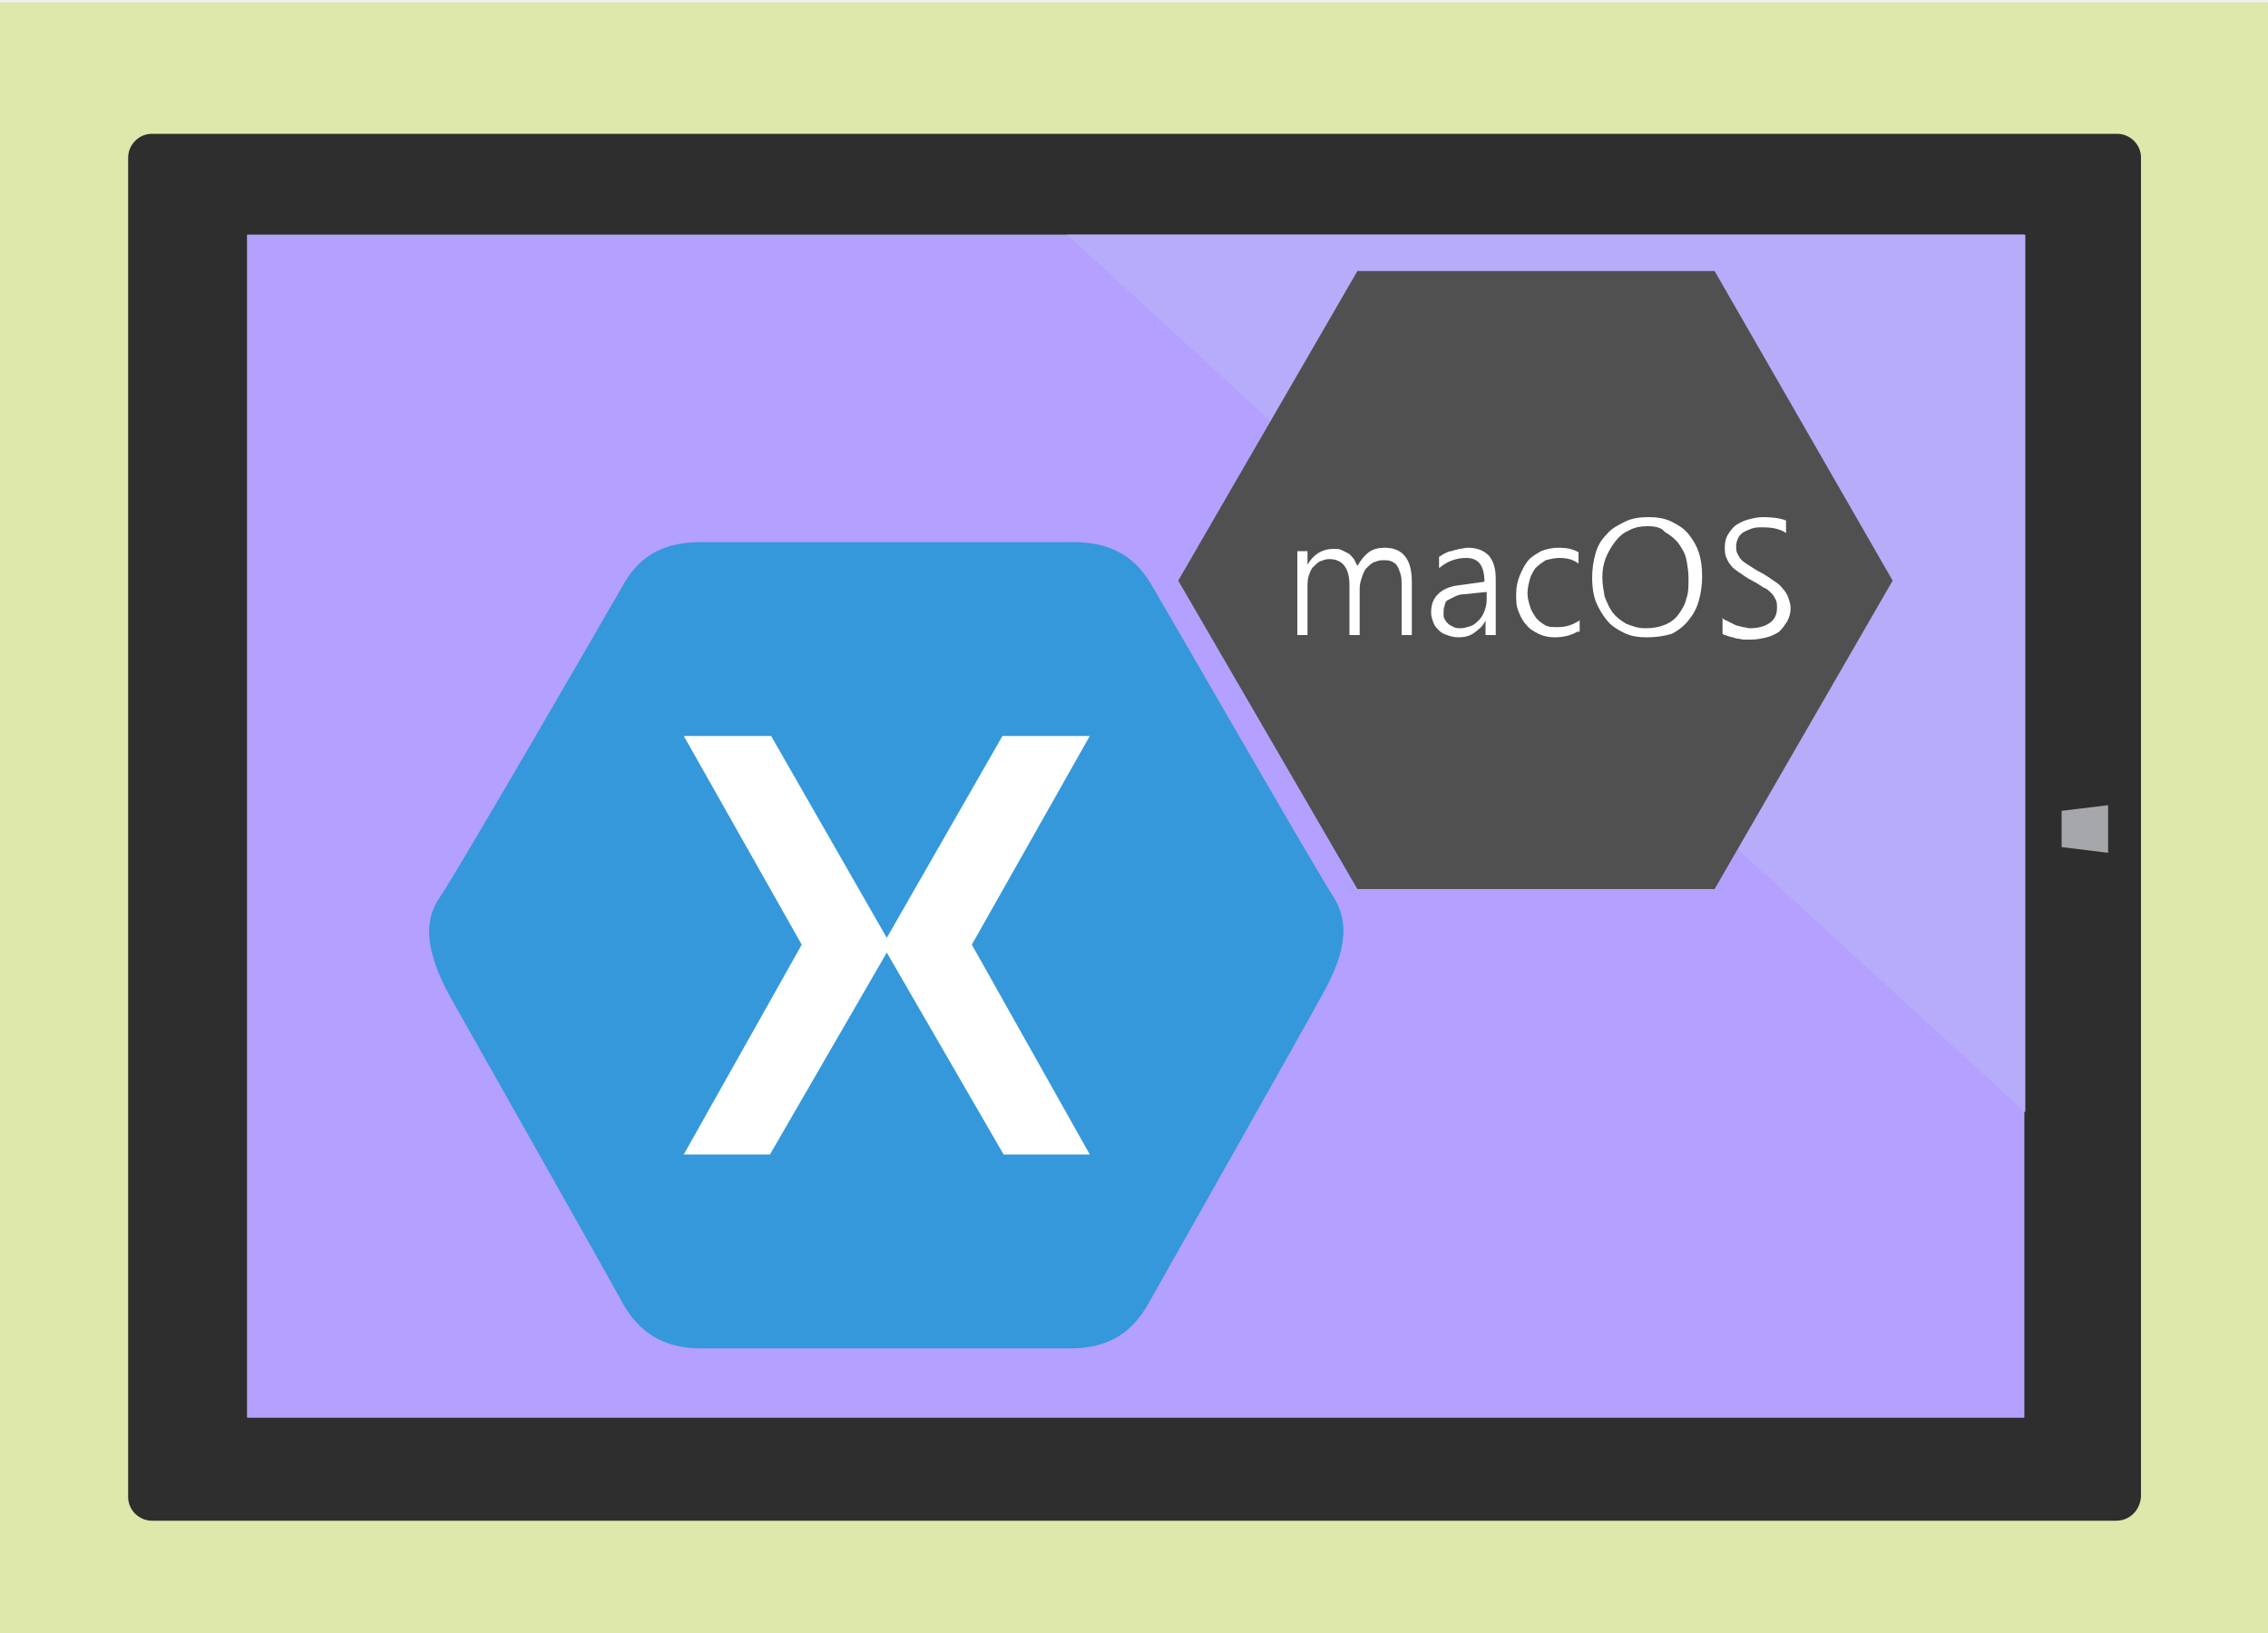
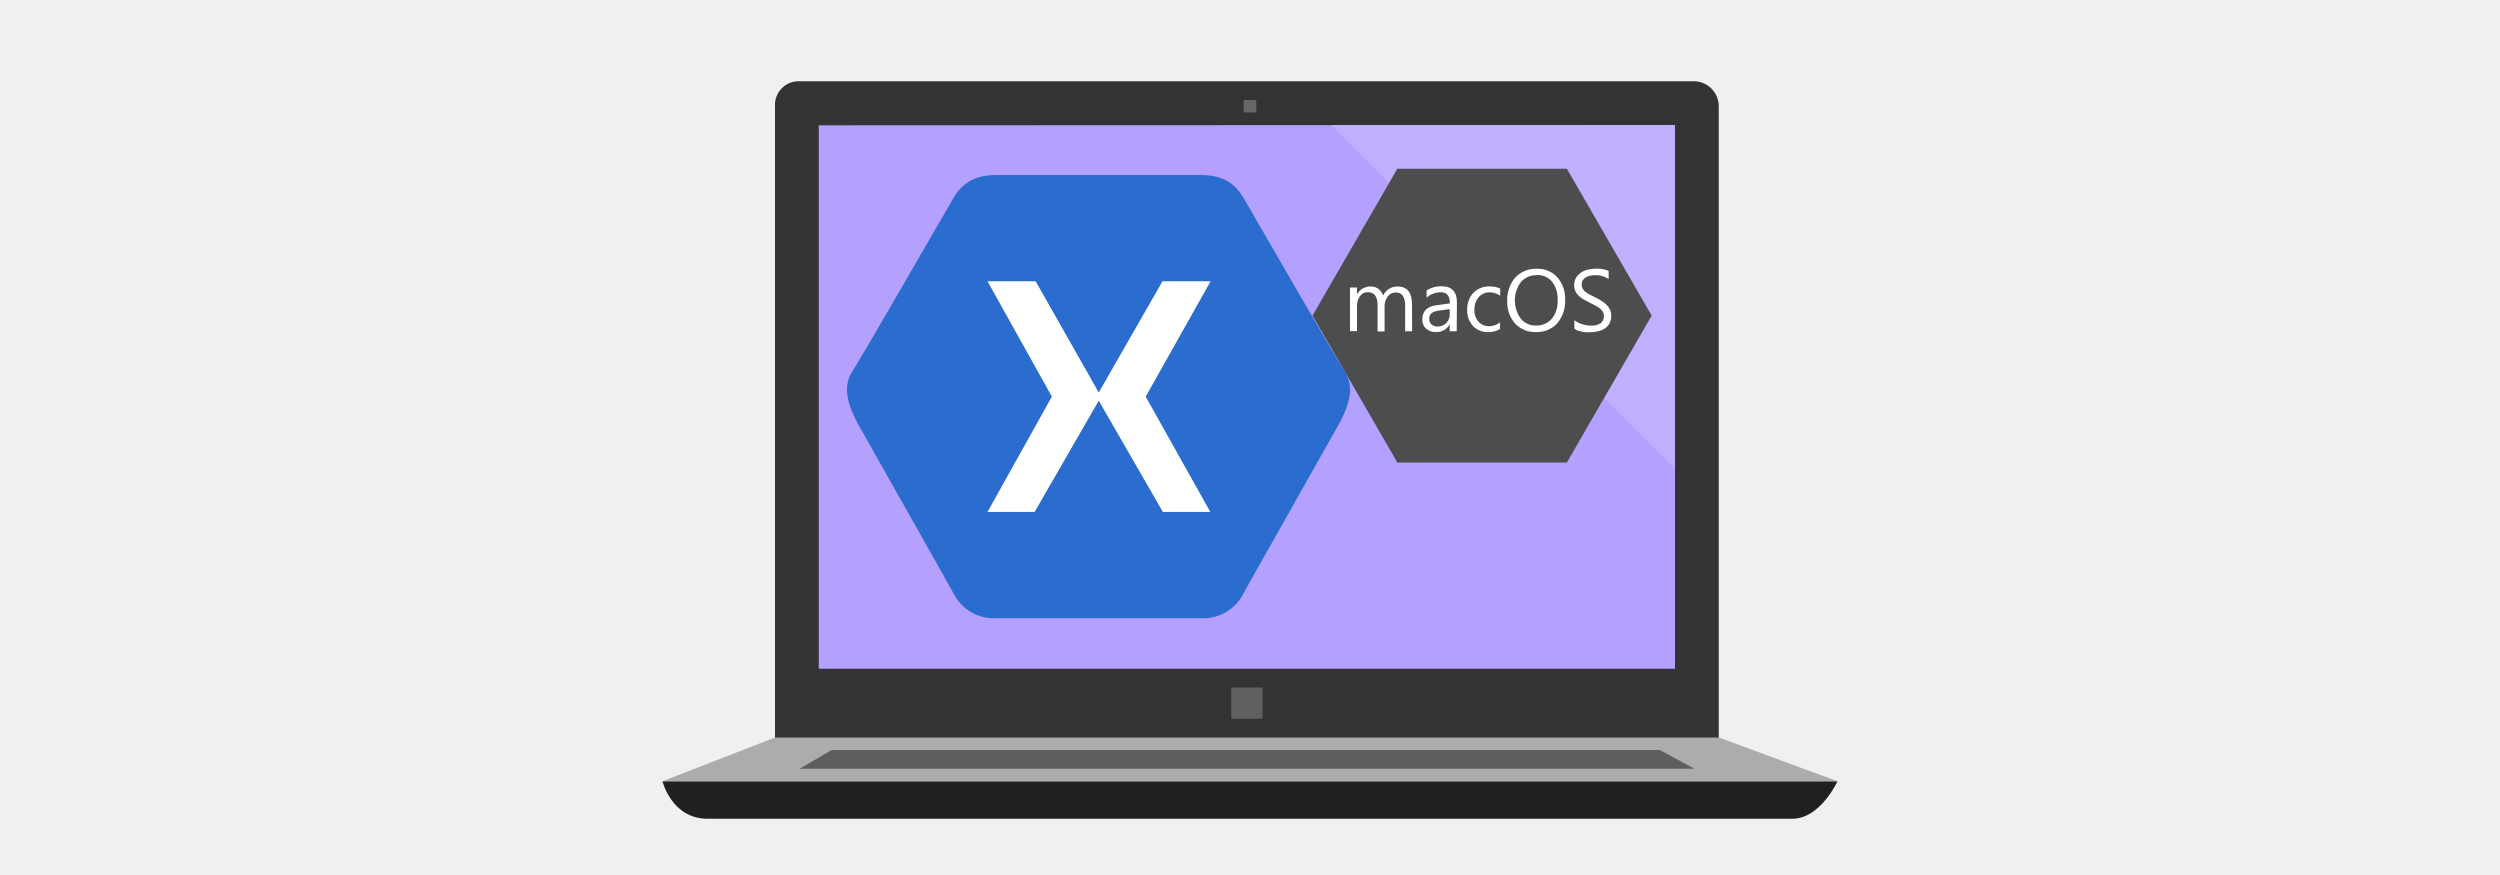
- <svg xmlns="http://www.w3.org/2000/svg" version="1.1" id="Layer_1" x="0px" y="0px" viewBox="0 0 200 144" style="enable-background:new 0 0 200 144;" xml:space="preserve">
-   <style type="text/css">
- 	.st0{opacity:0.3;fill:#BAD80A;enable-background:new    ;}
- 	.st1{fill:#FFFFFF;}
- 	.st2{fill:#2E2E2E;}
- 	.st3{fill:#A5A7AA;}
- 	.st4{fill:#B4A0FF;}
- 	.st5{fill:#B7ACF9;}
- 	.st6{fill:#3498DB;}
- 	.st7{fill:#505050;}
- </style>
-   <rect y="0.2" class="st0" width="200" height="144" />
-   <rect x="38" y="71.7" class="st1" width="49" height="54" />
-   <g>
-     <g>
-       <path class="st2" d="M186.6,134.1H13.4c-1.1,0-2.1-0.9-2.1-2.1V13.9c0-1.1,0.9-2.1,2.1-2.1h173.3c1.1,0,2.1,0.9,2.1,2.1v118.1    C188.7,133.2,187.8,134.1,186.6,134.1z" />
-       <rect x="21.8" y="20.7" class="st3" width="156.7" height="104.3" />
-       <rect x="21.8" y="20.7" class="st4" width="156.7" height="104.3" />
-       <polygon class="st3" points="181.8,74.7 185.9,75.2 185.9,71 181.8,71.5   " />
-       <polygon class="st5" points="178.6,98.1 178.6,20.7 94.1,20.7   " />
-     </g>
-     <g>
-       <g>
-         <rect x="56.7" y="60.6" class="st1" width="42.5" height="47.9" />
-         <path class="st6" d="M117.6,79.1c-1.4-2.1-14.5-24.9-16.1-27.6s-3.9-3.7-6.9-3.7c-0.8,0-2.4,0-4.6,0c-6,0-17.1,0-23.5,0     c-2.2,0-3.8,0-4.6,0c-3,0-5.3,0.9-6.9,3.7S40.2,77.1,38.8,79.1s-1.4,4.6,0.9,8.8c2.3,4.1,13.8,24.4,15.2,27c1.4,2.5,3.5,4,6.9,4     c0.8,0,2.6,0,4.9,0c8.2,0,22.8,0,22.8,0c2.3,0,4.2,0,4.9,0c3.5,0,5.5-1.5,6.9-4c1.4-2.5,12.9-22.8,15.2-27     C118.9,83.7,118.9,81.2,117.6,79.1z M96.1,101.8h-7.6L78.2,84l-10.3,17.8h-7.6l10.4-18.5L60.3,64.9h7.7l10.2,17.8l10.2-17.8h7.7     L85.7,83.3L96.1,101.8z" />
-       </g>
-       <g>
-         <polygon class="st7" points="119.7,78.4 103.9,51.2 119.7,23.9 151.2,23.9 166.9,51.2 151.2,78.4    " />
-       </g>
-     </g>
-   </g>
-   <g>
-     <path class="st1" d="M123.6,56v-4.3c0-0.4,0-0.8-0.1-1.1c-0.1-0.3-0.2-0.6-0.3-0.7c-0.1-0.2-0.3-0.3-0.5-0.4   c-0.2-0.1-0.5-0.1-0.8-0.1c-0.3,0-0.5,0.1-0.8,0.2c-0.2,0.1-0.4,0.3-0.6,0.5c-0.2,0.2-0.3,0.5-0.4,0.8c-0.1,0.3-0.2,0.6-0.2,1V56   H119v-4.4c0-1.5-0.6-2.3-1.8-2.3c-0.3,0-0.5,0.1-0.8,0.2c-0.2,0.1-0.4,0.3-0.6,0.5c-0.2,0.2-0.3,0.5-0.4,0.8   c-0.1,0.3-0.1,0.7-0.1,1V56h-0.9v-7.4h0.9v1.2h0c0.5-0.9,1.3-1.4,2.3-1.4c0.3,0,0.5,0,0.7,0.1c0.2,0.1,0.4,0.2,0.6,0.3   c0.2,0.1,0.3,0.3,0.5,0.5c0.1,0.2,0.2,0.4,0.3,0.6c0.3-0.5,0.6-0.9,1-1.2c0.4-0.3,0.9-0.4,1.4-0.4c1.6,0,2.4,1,2.4,3V56H123.6z" />
-     <path class="st1" d="M131,56v-1.3h0c-0.2,0.5-0.6,0.8-1,1.1c-0.4,0.3-0.9,0.4-1.4,0.4c-0.4,0-0.7-0.1-1-0.2   c-0.3-0.1-0.5-0.2-0.7-0.4c-0.2-0.2-0.4-0.4-0.5-0.7c-0.1-0.3-0.2-0.5-0.2-0.9c0-0.7,0.2-1.2,0.6-1.6c0.4-0.4,1-0.7,1.9-0.8   l2.2-0.3c0-1.4-0.5-2.1-1.6-2.1c-0.9,0-1.7,0.3-2.4,0.9v-1c0.2-0.1,0.3-0.2,0.5-0.3c0.2-0.1,0.4-0.2,0.6-0.2   c0.2-0.1,0.4-0.1,0.7-0.2c0.2,0,0.5-0.1,0.7-0.1c0.8,0,1.4,0.2,1.9,0.7c0.4,0.5,0.6,1.1,0.6,2.1V56H131z M129.1,52.4   c-0.3,0-0.6,0.1-0.8,0.2c-0.2,0.1-0.4,0.2-0.6,0.3c-0.2,0.1-0.3,0.3-0.3,0.5c-0.1,0.2-0.1,0.4-0.1,0.7c0,0.2,0,0.4,0.1,0.5   c0.1,0.2,0.2,0.3,0.3,0.4c0.1,0.1,0.3,0.2,0.5,0.3c0.2,0.1,0.4,0.1,0.6,0.1c0.3,0,0.6-0.1,0.9-0.2c0.3-0.1,0.5-0.3,0.7-0.5   c0.2-0.2,0.4-0.5,0.5-0.8c0.1-0.3,0.2-0.6,0.2-1v-0.7L129.1,52.4z" />
-     <path class="st1" d="M139.1,55.7c-0.5,0.3-1.2,0.5-2,0.5c-0.5,0-1-0.1-1.4-0.3c-0.4-0.2-0.8-0.4-1.1-0.8c-0.3-0.3-0.5-0.7-0.7-1.2   c-0.2-0.5-0.2-0.9-0.2-1.5c0-0.6,0.1-1.1,0.3-1.6c0.2-0.5,0.4-0.9,0.7-1.3c0.3-0.4,0.7-0.6,1.2-0.9c0.5-0.2,1-0.3,1.6-0.3   c0.6,0,1.2,0.1,1.7,0.4v1c-0.5-0.4-1.1-0.5-1.7-0.5c-0.4,0-0.8,0.1-1.2,0.2c-0.3,0.2-0.6,0.4-0.9,0.7c-0.2,0.3-0.4,0.6-0.5,1   c-0.1,0.4-0.2,0.8-0.2,1.2c0,0.4,0.1,0.8,0.2,1.1c0.1,0.4,0.3,0.7,0.5,1c0.2,0.3,0.5,0.5,0.8,0.7c0.3,0.2,0.7,0.2,1.2,0.2   c0.7,0,1.3-0.2,1.9-0.6V55.7z" />
-     <path class="st1" d="M145.2,56.2c-0.7,0-1.4-0.1-2-0.4c-0.6-0.3-1.1-0.6-1.5-1.1c-0.4-0.5-0.7-1-1-1.7c-0.2-0.6-0.3-1.3-0.3-2   c0-0.8,0.1-1.5,0.3-2.2c0.2-0.7,0.5-1.2,1-1.7c0.4-0.5,1-0.8,1.6-1.1c0.6-0.3,1.3-0.4,2.1-0.4c0.7,0,1.4,0.1,2,0.4   c0.6,0.3,1.1,0.6,1.5,1.1c0.4,0.5,0.7,1,0.9,1.6c0.2,0.6,0.3,1.3,0.3,2.1c0,0.8-0.1,1.5-0.3,2.2c-0.2,0.7-0.5,1.2-0.9,1.7   c-0.4,0.5-0.9,0.9-1.5,1.2C146.7,56.1,146,56.2,145.2,56.2z M145.3,46.4c-0.6,0-1.2,0.1-1.7,0.4c-0.5,0.2-0.9,0.6-1.2,1   c-0.3,0.4-0.6,0.9-0.8,1.4c-0.2,0.5-0.3,1.1-0.3,1.7c0,0.6,0.1,1.1,0.2,1.7c0.2,0.5,0.4,1,0.7,1.4c0.3,0.4,0.7,0.7,1.2,1   c0.5,0.2,1,0.4,1.7,0.4s1.2-0.1,1.7-0.3c0.5-0.2,0.9-0.5,1.2-0.9c0.3-0.4,0.6-0.9,0.7-1.4c0.2-0.5,0.2-1.1,0.2-1.8   c0-0.6-0.1-1.2-0.2-1.7c-0.1-0.5-0.4-1-0.7-1.4c-0.3-0.4-0.7-0.7-1.2-1C146.5,46.5,145.9,46.4,145.3,46.4z" />
-     <path class="st1" d="M151.8,54.5c0.2,0.1,0.4,0.2,0.6,0.3c0.2,0.1,0.4,0.2,0.6,0.3c0.2,0.1,0.4,0.1,0.7,0.2c0.2,0,0.4,0.1,0.6,0.1   c0.8,0,1.4-0.2,1.8-0.5c0.4-0.3,0.6-0.7,0.6-1.3c0-0.3,0-0.5-0.1-0.7c-0.1-0.2-0.2-0.4-0.4-0.6s-0.4-0.4-0.7-0.5   c-0.3-0.2-0.6-0.4-1-0.6c-0.4-0.2-0.8-0.5-1.1-0.7c-0.3-0.2-0.6-0.4-0.8-0.7c-0.2-0.2-0.3-0.5-0.4-0.7c-0.1-0.3-0.1-0.6-0.1-0.9   c0-0.4,0.1-0.8,0.3-1.1c0.2-0.3,0.4-0.6,0.7-0.8c0.3-0.2,0.7-0.4,1.1-0.5c0.4-0.1,0.8-0.2,1.3-0.2c0.8,0,1.5,0.1,2,0.3v1.1   c-0.6-0.4-1.3-0.5-2.1-0.5c-0.3,0-0.6,0-0.9,0.1c-0.3,0.1-0.5,0.2-0.7,0.3c-0.2,0.1-0.4,0.3-0.5,0.5c-0.1,0.2-0.2,0.5-0.2,0.7   c0,0.3,0,0.5,0.1,0.7c0.1,0.2,0.2,0.4,0.4,0.6c0.2,0.2,0.4,0.3,0.7,0.5c0.3,0.2,0.6,0.4,1,0.6c0.4,0.2,0.8,0.5,1.1,0.7   s0.6,0.4,0.8,0.7c0.2,0.2,0.4,0.5,0.5,0.8c0.1,0.3,0.2,0.6,0.2,0.9c0,0.5-0.1,0.8-0.3,1.2c-0.2,0.3-0.4,0.6-0.7,0.9   c-0.3,0.2-0.7,0.4-1.1,0.5c-0.4,0.1-0.9,0.2-1.4,0.2c-0.2,0-0.4,0-0.6,0c-0.2,0-0.5-0.1-0.7-0.1c-0.2-0.1-0.4-0.1-0.7-0.2   c-0.2-0.1-0.4-0.1-0.5-0.2V54.5z" />
-   </g>
+ <svg xmlns="http://www.w3.org/2000/svg" id="ICONS" viewBox="0 0 400 140">
+   <defs>
+     <style>.cls-1{fill:#333;}.cls-2{fill:#221f1f;}.cls-3{fill:#5e615f;}.cls-4{fill:#b4a0ff;}.cls-5{fill:#acacac;}.cls-6{fill:#5e5e5e;}.cls-7{fill:#c1b0ff;}.cls-8{fill:#4d4d4d;}.cls-9{fill:#fff;}.cls-10{fill:#2a6dcf;}.cls-11{fill:#666;}</style>
+   </defs>
+   <path class="cls-1" d="M275,120V17a4,4,0,0,0-4.05-4H127.88A3.78,3.78,0,0,0,124,17V120Z" />
+   <path class="cls-2" d="M286.77,131H113.23c-5.8,0-7.23-6-7.23-6H294S291.26,131,286.77,131Z" />
+   <rect class="cls-3" x="197" y="110" width="5" height="5" />
+   <polygon class="cls-4" points="268 20 268 107 131 107 131 20.05 213.02 20.02 268 20" />
+   <polygon class="cls-5" points="106 125 124 118 275 118 294 125 106 125" />
+   <polygon class="cls-6" points="127.94 123 133.08 120 265.57 120 271.1 123 127.94 123" />
+   <polygon class="cls-7" points="268 20 268 75 213.02 20.02 268 20" />
+   <polygon class="cls-8" points="223.57 74 210 50.5 223.57 27 250.7 27 264.27 50.5 250.7 74 223.57 74" />
+   <path class="cls-9" d="M225.94,53h-1.12v-4a3,3,0,0,0-.36-1.68,1.36,1.36,0,0,0-1.21-.52,1.49,1.49,0,0,0-1.22.66,2.51,2.51,0,0,0-.5,1.57v4h-1.12V48.81q0-2.06-1.59-2.06a1.47,1.47,0,0,0-1.22.62,2.55,2.55,0,0,0-.48,1.61v4H216V46h1.12v1.11h0a2.38,2.38,0,0,1,2.17-1.27,2,2,0,0,1,2,1.45,2.5,2.5,0,0,1,2.32-1.45q2.31,0,2.31,2.85Z" />
+   <path class="cls-9" d="M233.07,53h-1.12V51.87h0a2.35,2.35,0,0,1-2.15,1.26,2.3,2.3,0,0,1-1.64-.55,1.92,1.92,0,0,1-.59-1.47q0-2,2.31-2.28l2.1-.29q0-1.78-1.44-1.78a3.45,3.45,0,0,0-2.28.86V46.46a4.34,4.34,0,0,1,2.38-.66q2.47,0,2.47,2.61Zm-1.12-3.54-1.69.23a2.73,2.73,0,0,0-1.18.39,1.11,1.11,0,0,0-.4,1,1.07,1.07,0,0,0,.37.84,1.42,1.42,0,0,0,1,.32,1.8,1.8,0,0,0,1.38-.58,2.09,2.09,0,0,0,.54-1.48Z" />
+   <path class="cls-9" d="M240,52.65a3.65,3.65,0,0,1-1.91.49,3.16,3.16,0,0,1-2.42-1,3.53,3.53,0,0,1-.92-2.53,3.88,3.88,0,0,1,1-2.78,3.47,3.47,0,0,1,2.65-1,3.69,3.69,0,0,1,1.63.34v1.15a2.85,2.85,0,0,0-1.67-.55,2.25,2.25,0,0,0-1.76.77,2.91,2.91,0,0,0-.69,2,2.77,2.77,0,0,0,.65,1.94,2.23,2.23,0,0,0,1.73.71,2.81,2.81,0,0,0,1.72-.61Z" />
+   <path class="cls-9" d="M245.75,53.13a4.31,4.31,0,0,1-3.34-1.37,5.1,5.1,0,0,1-1.25-3.58,5.4,5.4,0,0,1,1.28-3.77A4.47,4.47,0,0,1,245.91,43a4.21,4.21,0,0,1,3.27,1.37,5.12,5.12,0,0,1,1.24,3.58,5.42,5.42,0,0,1-1.27,3.79A4.38,4.38,0,0,1,245.75,53.13Zm.08-9.09a3.16,3.16,0,0,0-2.51,1.11,5,5,0,0,0,0,5.84,3.07,3.07,0,0,0,2.45,1.1A3.22,3.22,0,0,0,248.29,51a4.3,4.3,0,0,0,.93-2.95,4.5,4.5,0,0,0-.9-3A3.09,3.09,0,0,0,245.83,44Z" />
+   <path class="cls-9" d="M251.9,52.57V51.22a2.63,2.63,0,0,0,.56.37,4.55,4.55,0,0,0,.68.28,5.56,5.56,0,0,0,.72.17,4,4,0,0,0,.67.06,2.62,2.62,0,0,0,1.58-.39,1.47,1.47,0,0,0,.35-1.82,2,2,0,0,0-.48-.54,4.67,4.67,0,0,0-.73-.46l-.91-.47q-.51-.26-1-.53a4.17,4.17,0,0,1-.77-.59,2.45,2.45,0,0,1-.52-.73,2.48,2.48,0,0,1,.11-2.12,2.51,2.51,0,0,1,.77-.82,3.5,3.5,0,0,1,1.09-.48,5,5,0,0,1,1.25-.16,4.78,4.78,0,0,1,2.11.35v1.29a3.83,3.83,0,0,0-2.23-.6,3.71,3.71,0,0,0-.75.08,2.14,2.14,0,0,0-.67.26,1.48,1.48,0,0,0-.48.46,1.22,1.22,0,0,0-.18.68,1.42,1.42,0,0,0,.14.65,1.59,1.59,0,0,0,.41.5,4.16,4.16,0,0,0,.67.44l.91.46q.53.26,1,.55a4.57,4.57,0,0,1,.83.64,2.81,2.81,0,0,1,.56.77,2.16,2.16,0,0,1,.21,1,2.46,2.46,0,0,1-.28,1.23,2.34,2.34,0,0,1-.77.82,3.34,3.34,0,0,1-1.11.45,6.06,6.06,0,0,1-1.33.14,5.55,5.55,0,0,1-.57,0c-.23,0-.46-.06-.7-.11a6,6,0,0,1-.67-.18A2.13,2.13,0,0,1,251.9,52.57Z" />
+   <rect class="cls-9" x="155.83" y="40.78" width="42.39" height="47.83" />
+   <path class="cls-10" d="M215.06,59.26c-1.38-2.07-14.48-24.83-16.09-27.59S195.06,28,192.07,28H159.45c-3,0-5.29.92-6.9,3.68s-14.71,25.52-16.09,27.59-1.38,4.6.92,8.74,13.79,24.37,15.17,26.9a7.18,7.18,0,0,0,6.9,4h32.62a7.18,7.18,0,0,0,6.9-4c1.38-2.53,12.87-22.76,15.17-26.9S216.44,61.33,215.06,59.26ZM193.65,81.91h-7.59L175.8,64.11,165.54,81.91H158L168.3,63.46,158,45h7.7L175.8,62.8,186,45h7.7L183.31,63.46Z" />
+   <rect class="cls-11" x="199" y="16" width="2" height="2" />
</svg>
